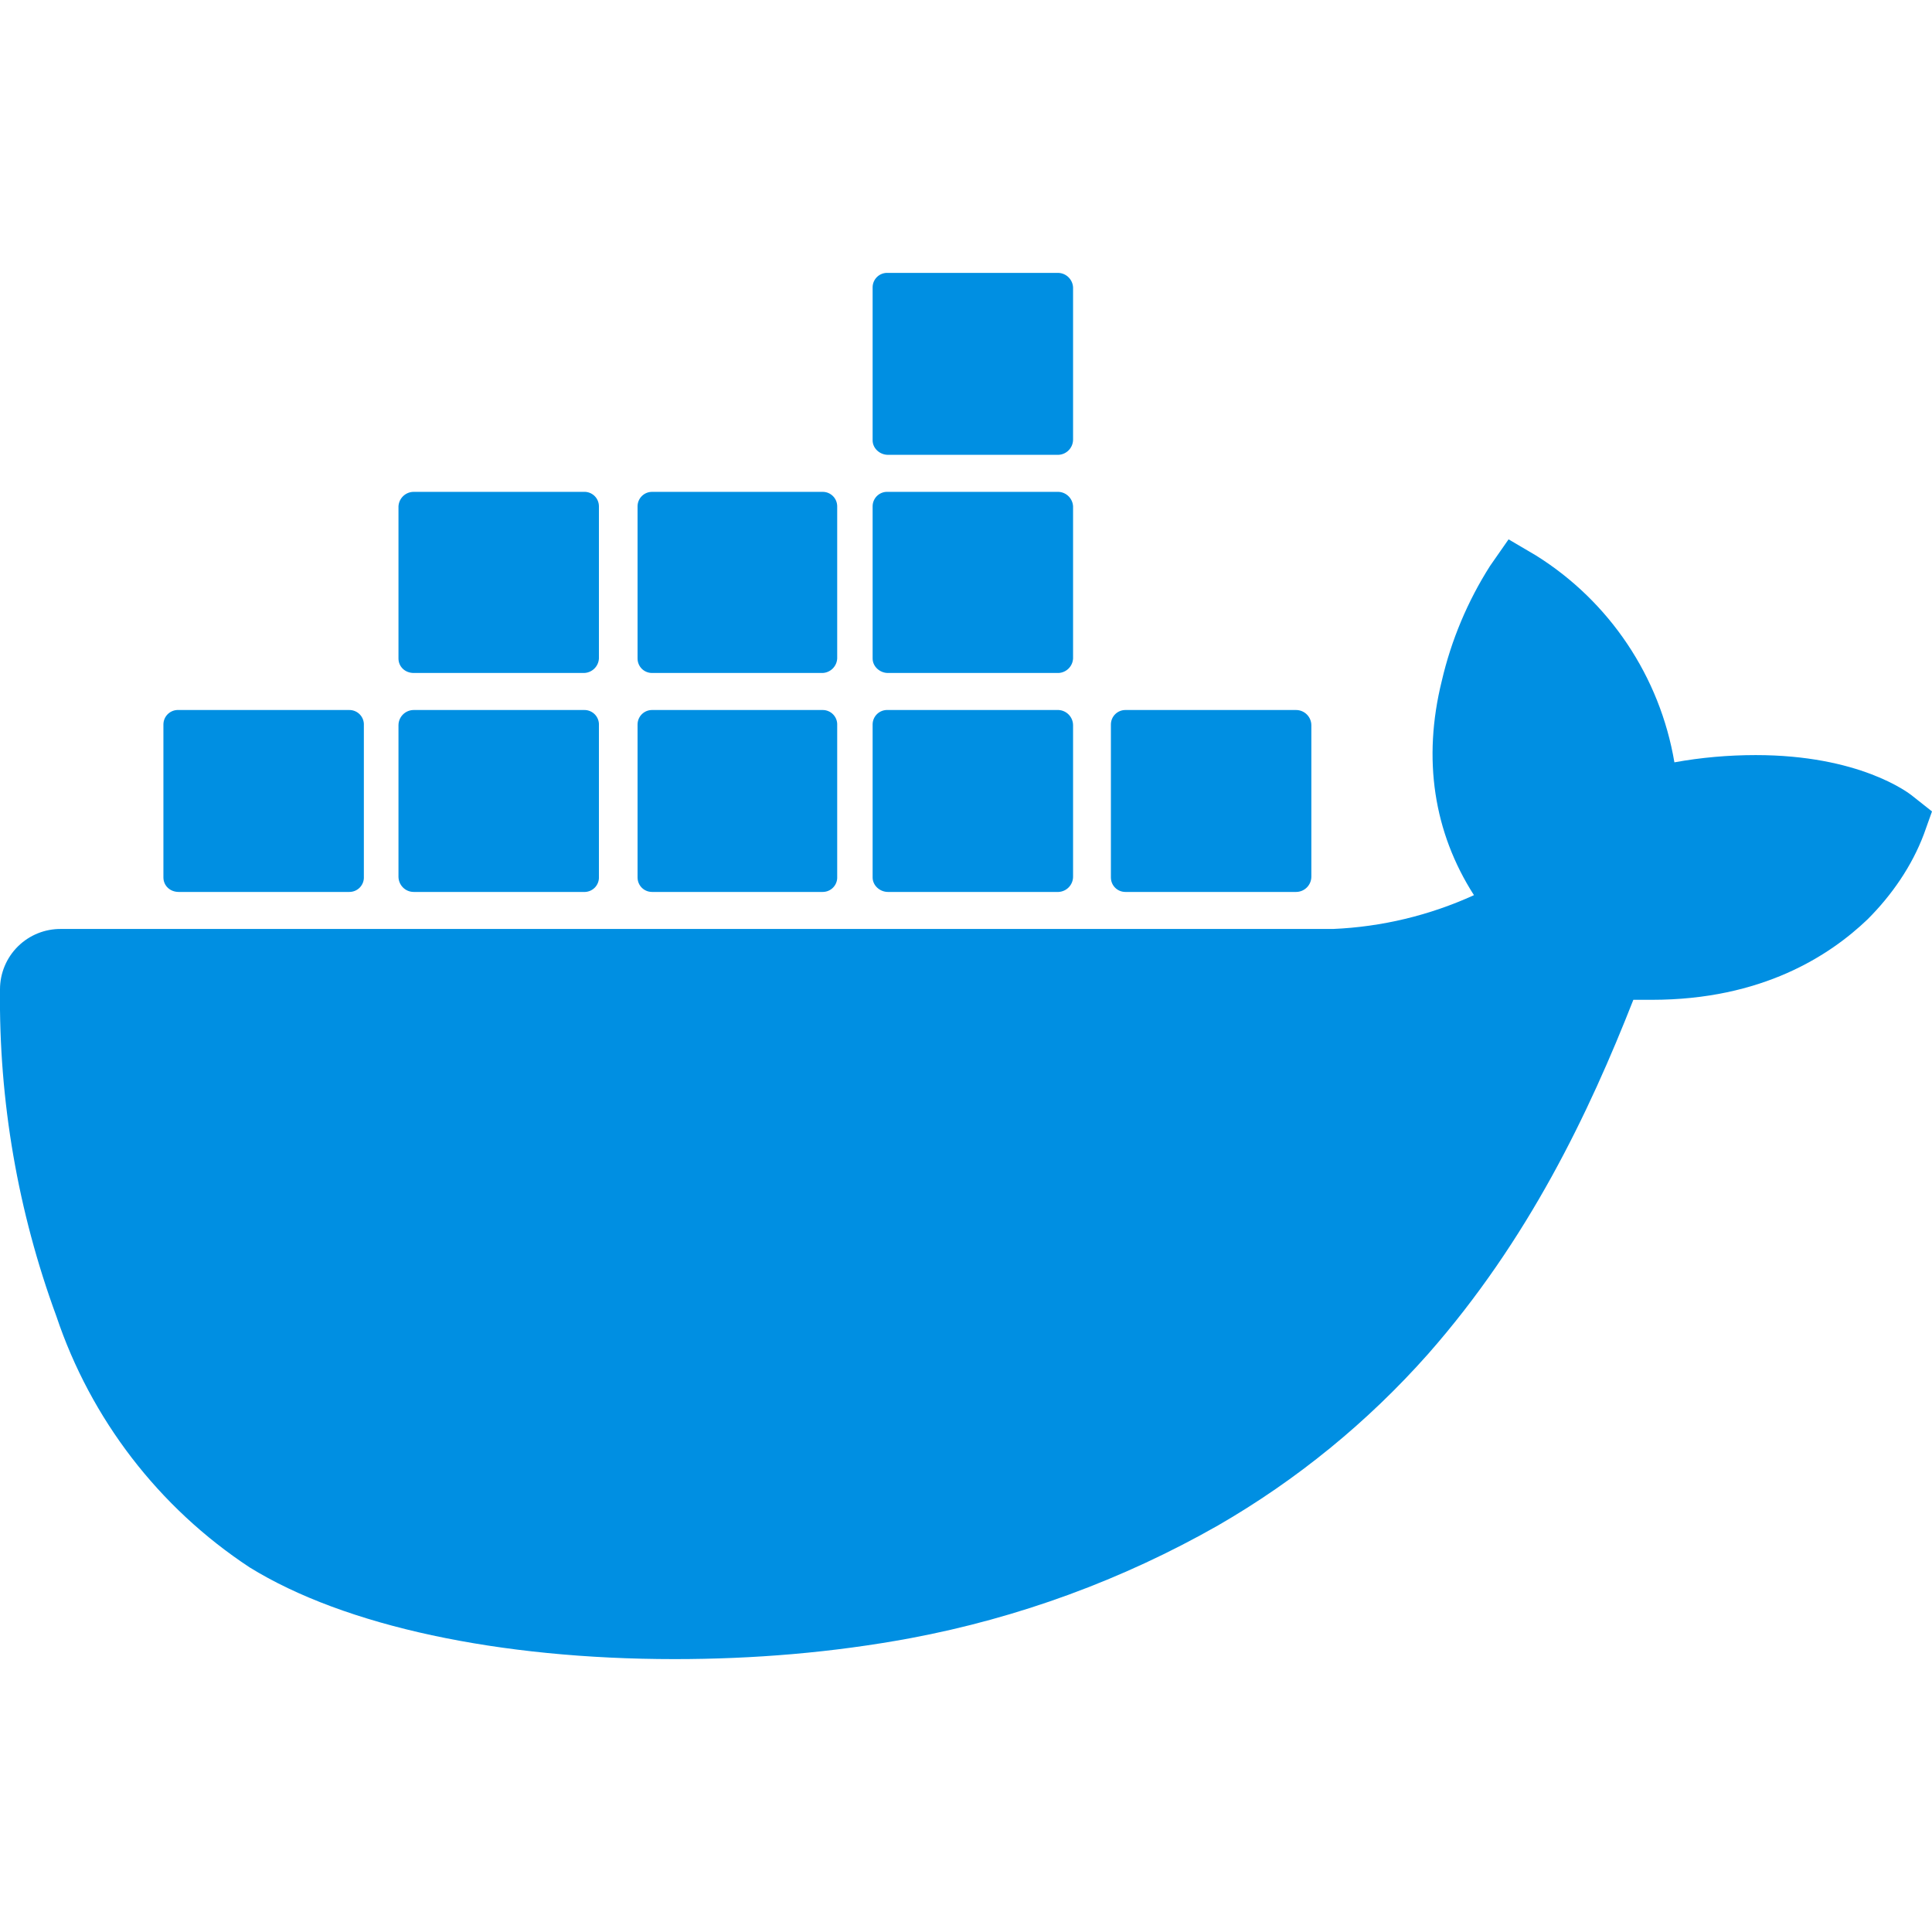
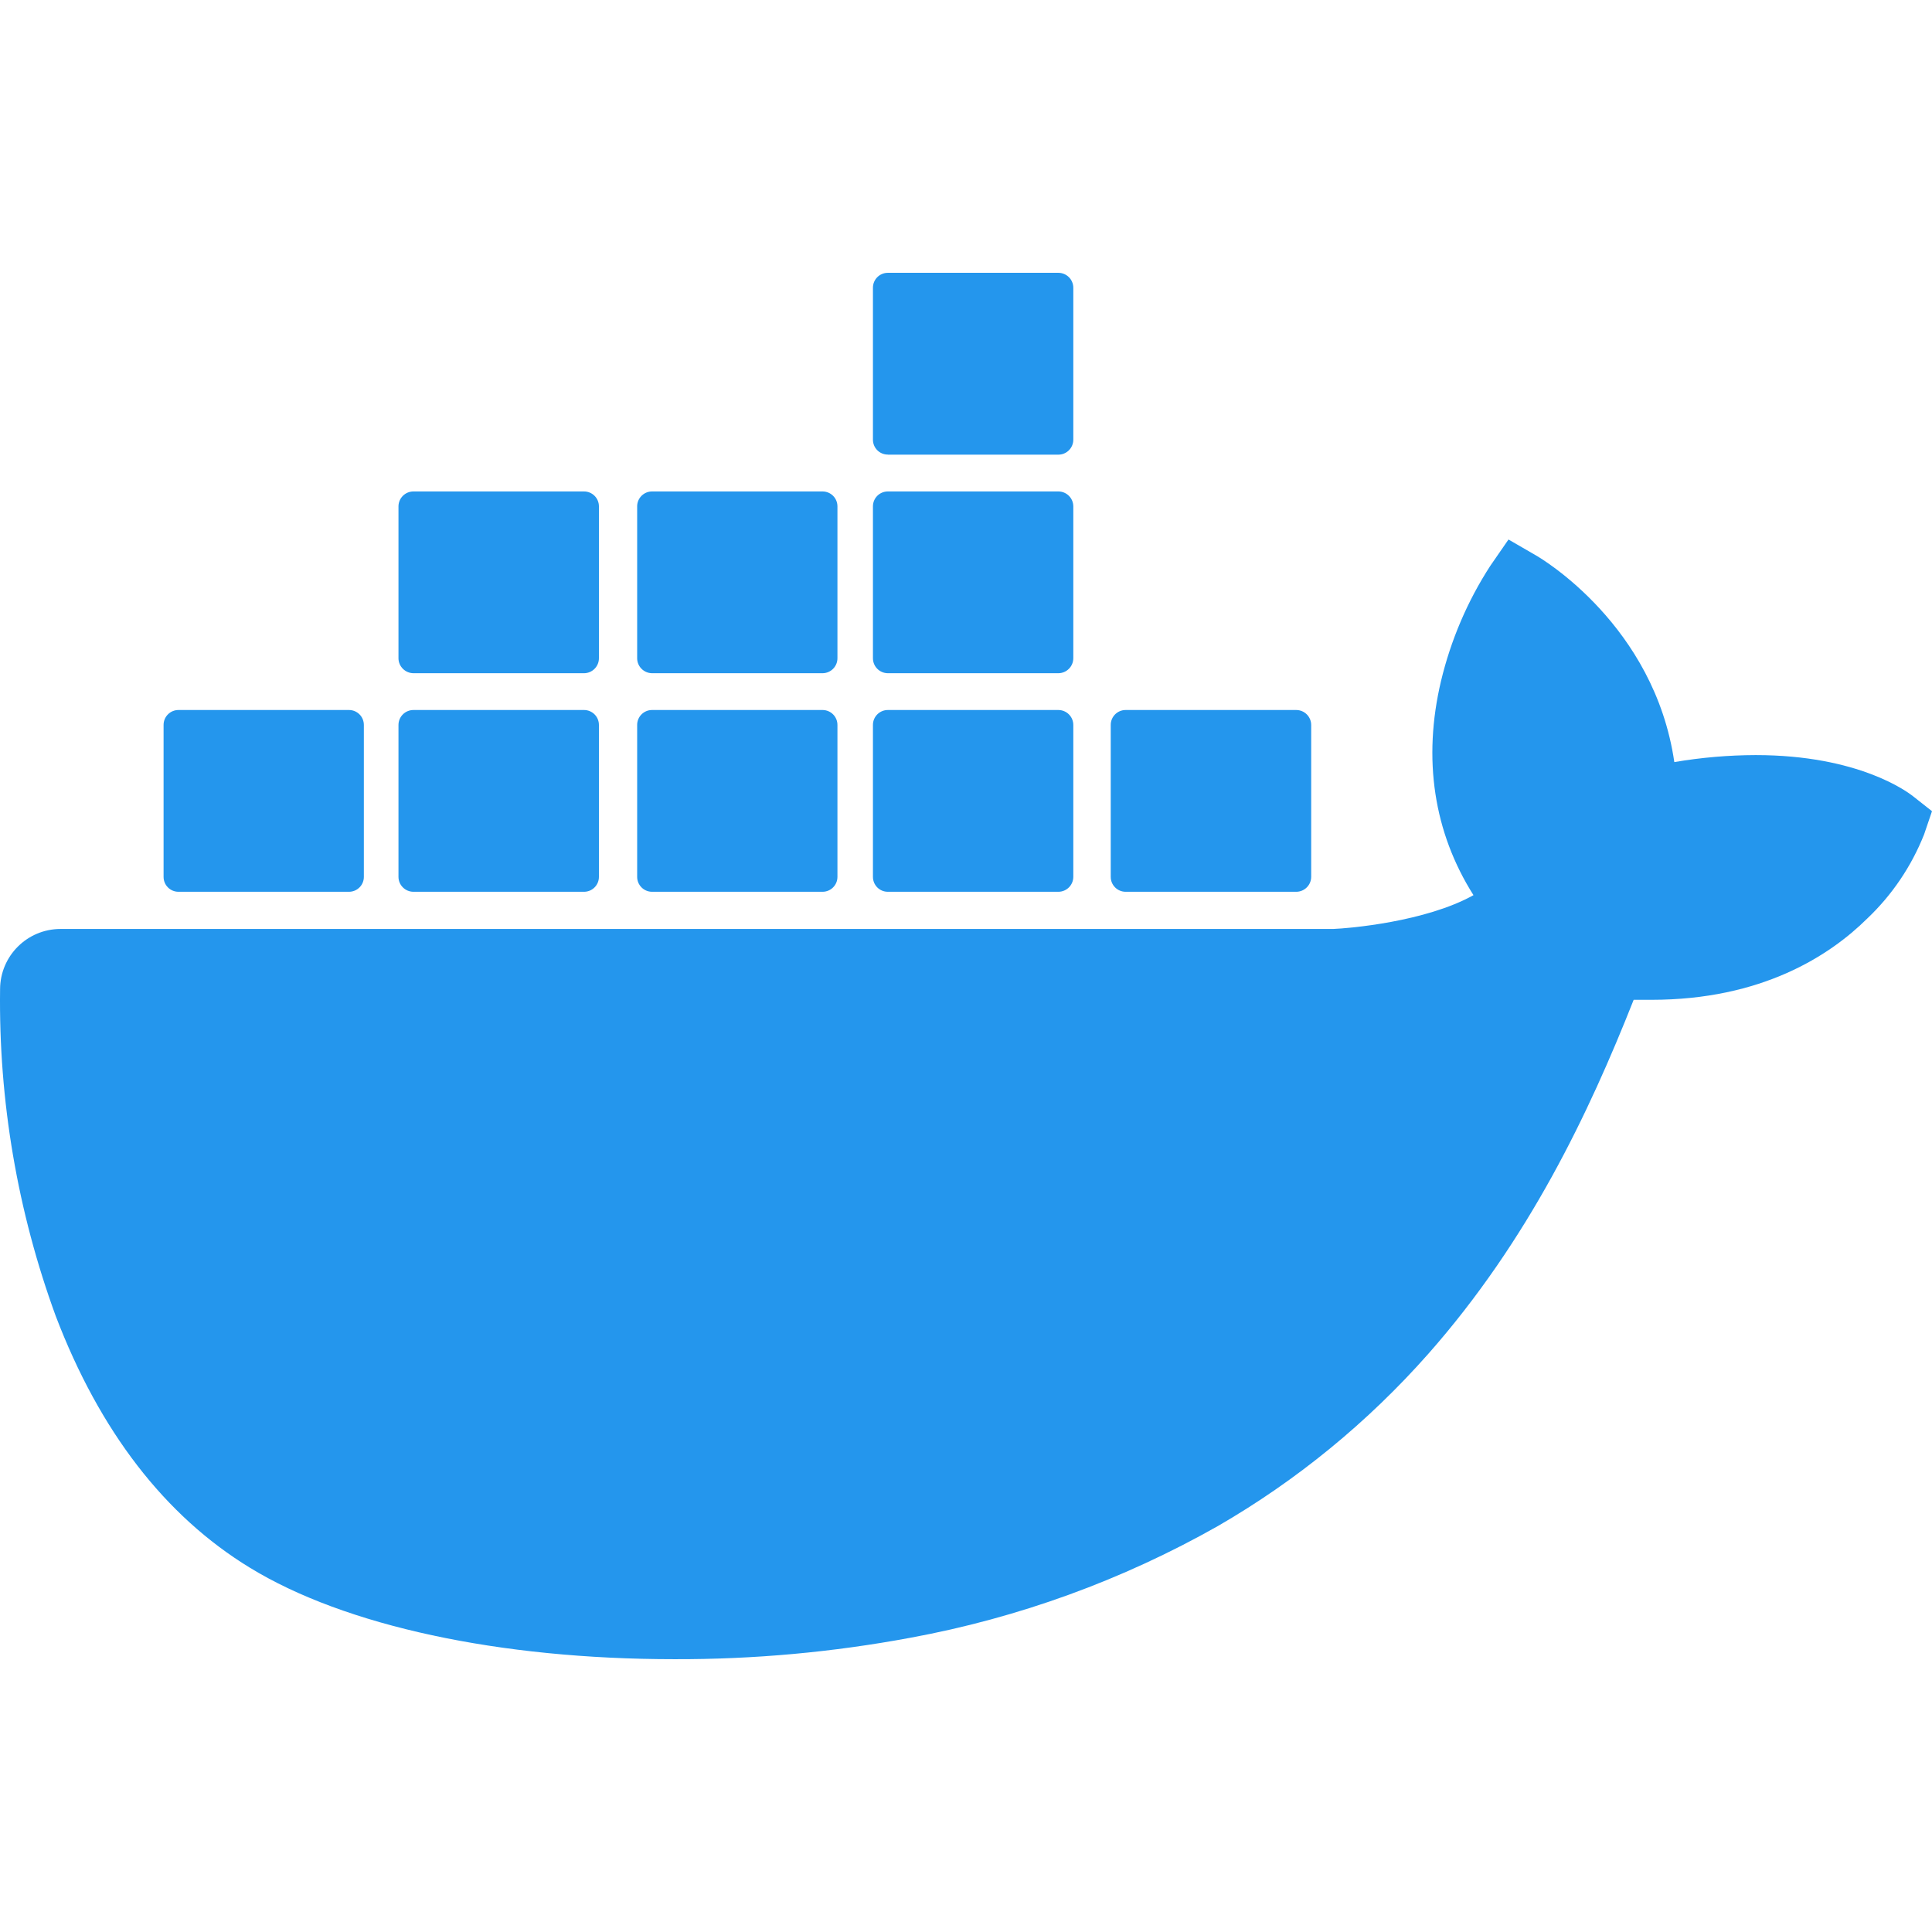
- <svg xmlns="http://www.w3.org/2000/svg" fill="#008fe2" aria-hidden="true" viewBox="0 0 24 24" role="img" focusable="false">
-   <path d="M13.98 11.08h2.12a.19.19 0 0 0 .19-.19V9.01a.19.19 0 0 0-.19-.19h-2.12a.18.18 0 0 0-.18.18v1.9c0 .1.08.18.18.18m-2.95-5.43h2.12a.19.19 0 0 0 .18-.19V3.57a.19.19 0 0 0-.18-.18h-2.12a.18.18 0 0 0-.19.18v1.9c0 .1.09.18.19.18m0 2.71h2.12a.19.19 0 0 0 .18-.18V6.29a.19.19 0 0 0-.18-.18h-2.12a.18.18 0 0 0-.19.18v1.89c0 .1.09.18.19.18m-2.93 0h2.12a.19.19 0 0 0 .18-.18V6.29a.18.18 0 0 0-.18-.18H8.1a.18.18 0 0 0-.18.18v1.89c0 .1.08.18.18.18m-2.96 0h2.11a.19.19 0 0 0 .19-.18V6.29a.18.18 0 0 0-.19-.18H5.14a.19.19 0 0 0-.19.18v1.89c0 .1.08.18.19.18m5.89 2.72h2.12a.19.19 0 0 0 .18-.19V9.01a.19.19 0 0 0-.18-.19h-2.12a.18.18 0 0 0-.19.18v1.9c0 .1.09.18.19.18m-2.93 0h2.12a.18.18 0 0 0 .18-.19V9.01a.18.18 0 0 0-.18-.19H8.1a.18.18 0 0 0-.18.18v1.9c0 .1.08.18.18.18m-2.96 0h2.11a.18.18 0 0 0 .19-.19V9.01a.18.18 0 0 0-.18-.19H5.14a.19.19 0 0 0-.19.19v1.88c0 .1.08.19.19.19m-2.92 0h2.12a.18.18 0 0 0 .18-.19V9.01a.18.18 0 0 0-.18-.19H2.22a.18.18 0 0 0-.19.18v1.9c0 .1.08.18.19.18m21.54-1.19c-.06-.05-.67-.51-1.95-.51-.34 0-.68.03-1.01.09a3.77 3.77 0 0 0-1.72-2.57l-.34-.2-.23.33a4.6 4.6 0 0 0-.6 1.43c-.24.97-.1 1.88.4 2.66a4.7 4.7 0 0 1-1.75.42H.76a.75.75 0 0 0-.76.75 11.4 11.4 0 0 0 .7 4.06 6.03 6.03 0 0 0 2.4 3.12c1.18.73 3.1 1.14 5.28 1.14.98 0 1.96-.08 2.93-.26a12.3 12.3 0 0 0 3.82-1.4 10.5 10.5 0 0 0 2.61-2.13c1.25-1.42 2-3 2.55-4.4h.23c1.37 0 2.21-.55 2.68-1 .3-.3.55-.66.7-1.06l.1-.28Z" />
+ <svg xmlns="http://www.w3.org/2000/svg" fill="#2496ED" role="img" viewBox="0 0 24 24">
+   <path d="M13.983 11.078h2.119a.186.186 0 00.186-.185V9.006a.186.186 0 00-.186-.186h-2.119a.185.185 0 00-.185.185v1.888c0 .102.083.185.185.185m-2.954-5.43h2.118a.186.186 0 00.186-.186V3.574a.186.186 0 00-.186-.185h-2.118a.185.185 0 00-.185.185v1.888c0 .102.082.185.185.185m0 2.716h2.118a.187.187 0 00.186-.186V6.29a.186.186 0 00-.186-.185h-2.118a.185.185 0 00-.185.185v1.887c0 .102.082.185.185.186m-2.93 0h2.12a.186.186 0 00.184-.186V6.29a.185.185 0 00-.185-.185H8.1a.185.185 0 00-.185.185v1.887c0 .102.083.185.185.186m-2.964 0h2.119a.186.186 0 00.185-.186V6.29a.185.185 0 00-.185-.185H5.136a.186.186 0 00-.186.185v1.887c0 .102.084.185.186.186m5.893 2.715h2.118a.186.186 0 00.186-.185V9.006a.186.186 0 00-.186-.186h-2.118a.185.185 0 00-.185.185v1.888c0 .102.082.185.185.185m-2.93 0h2.12a.185.185 0 00.184-.185V9.006a.185.185 0 00-.184-.186h-2.12a.185.185 0 00-.184.185v1.888c0 .102.083.185.185.185m-2.964 0h2.119a.185.185 0 00.185-.185V9.006a.185.185 0 00-.184-.186h-2.12a.186.186 0 00-.186.186v1.887c0 .102.084.185.186.185m-2.92 0h2.12a.185.185 0 00.184-.185V9.006a.185.185 0 00-.184-.186h-2.12a.185.185 0 00-.184.185v1.888c0 .102.082.185.185.185M23.763 9.89c-.065-.051-.672-.51-1.954-.51-.338.001-.676.03-1.01.087-.248-1.7-1.653-2.53-1.716-2.566l-.344-.199-.226.327c-.284.438-.49.922-.612 1.43-.23.97-.09 1.882.403 2.661-.595.332-1.55.413-1.744.42H.751a.751.751 0 00-.75.748 11.376 11.376 0 00.692 4.062c.545 1.428 1.355 2.48 2.41 3.124 1.18.723 3.1 1.137 5.275 1.137.983.003 1.963-.086 2.93-.266a12.248 12.248 0 003.823-1.389c.98-.567 1.86-1.288 2.61-2.136 1.252-1.418 1.998-2.997 2.553-4.4h.221c1.372 0 2.215-.549 2.68-1.009.309-.293.55-.65.707-1.046l.098-.288Z" />
</svg>
